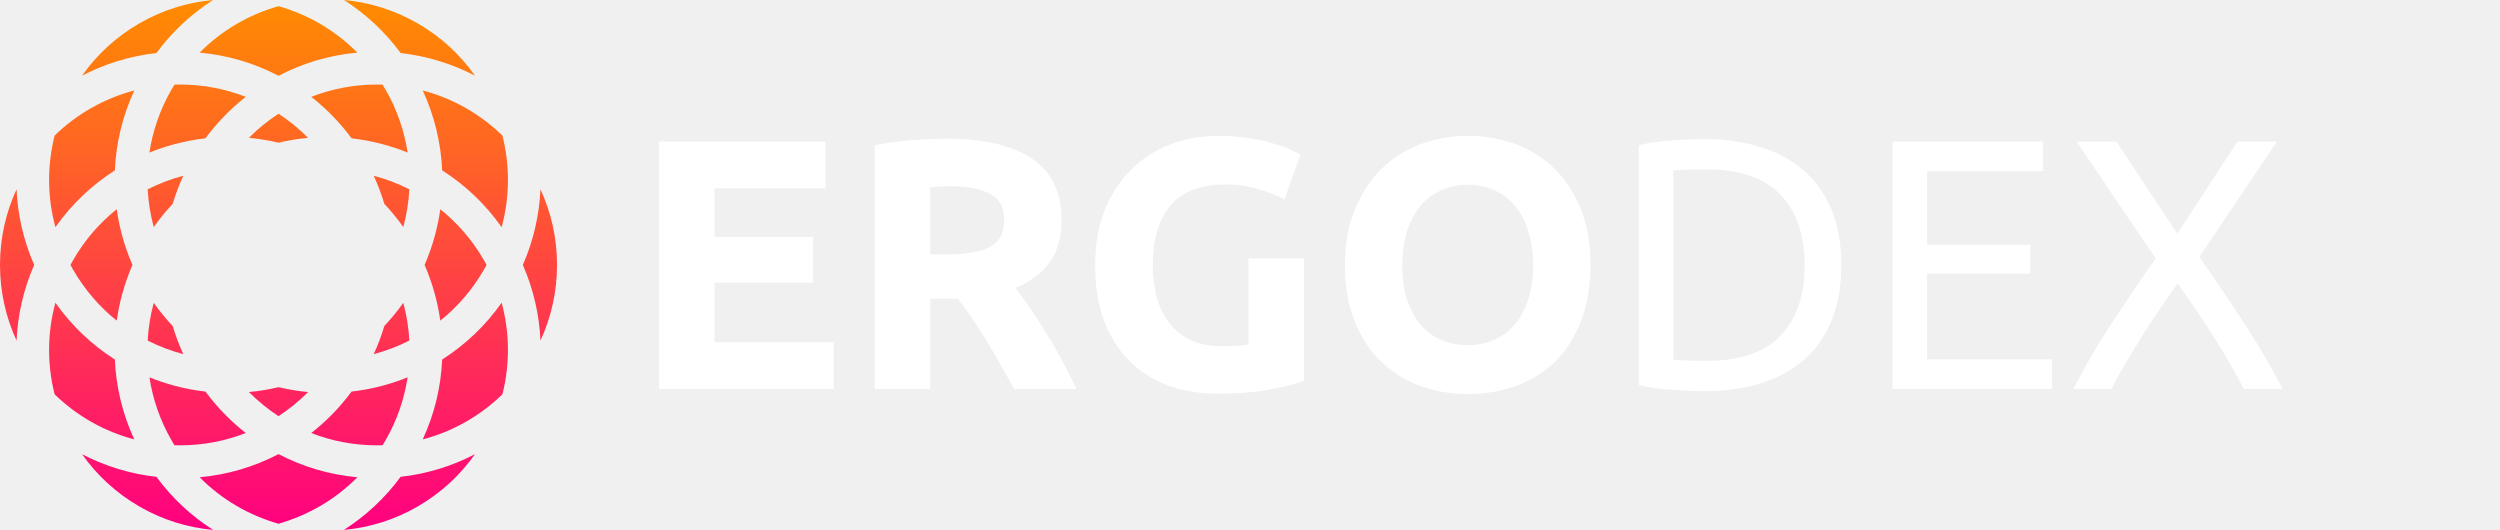
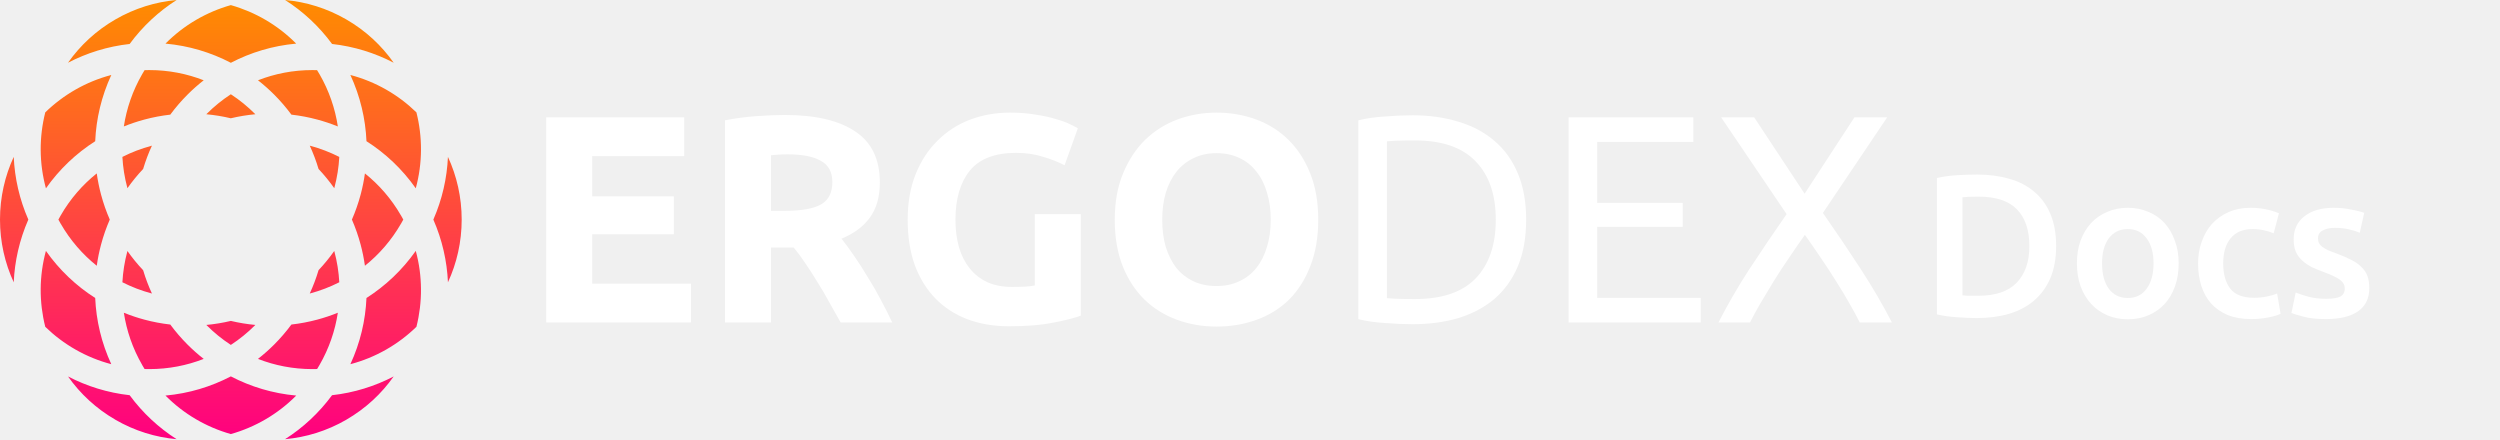
- <svg xmlns="http://www.w3.org/2000/svg" width="368" height="78" viewBox="0 0 368 78" fill="none">
-   <path d="M97 57.264V20.841H121.512V27.726H105.171V34.874H119.678V41.602H105.171V50.379H122.716V57.264H97Z" fill="#fff" />
-   <path d="M139.395 20.421C144.842 20.421 149.014 21.402 151.913 23.364C154.811 25.291 156.26 28.304 156.26 32.404C156.26 34.962 155.666 37.047 154.479 38.658C153.327 40.235 151.651 41.479 149.451 42.39C150.184 43.301 150.952 44.352 151.755 45.544C152.559 46.7 153.344 47.926 154.112 49.223C154.915 50.484 155.684 51.816 156.417 53.217C157.15 54.584 157.831 55.933 158.459 57.264H149.294C148.63 56.073 147.949 54.864 147.251 53.638C146.588 52.411 145.889 51.22 145.156 50.064C144.458 48.907 143.759 47.821 143.061 46.805C142.363 45.754 141.664 44.808 140.966 43.967H136.933V57.264H128.763V21.366C130.543 21.016 132.377 20.771 134.262 20.631C136.183 20.491 137.893 20.421 139.395 20.421ZM139.866 27.411C139.273 27.411 138.731 27.428 138.243 27.463C137.789 27.498 137.352 27.533 136.933 27.569V37.45H139.238C142.31 37.45 144.51 37.064 145.837 36.293C147.164 35.522 147.827 34.208 147.827 32.351C147.827 30.564 147.146 29.303 145.785 28.567C144.458 27.796 142.485 27.411 139.866 27.411Z" fill="#fff" />
-   <path d="M180.479 27.148C176.673 27.148 173.914 28.217 172.203 30.354C170.527 32.456 169.689 35.347 169.689 39.026C169.689 40.813 169.899 42.443 170.318 43.914C170.737 45.351 171.365 46.595 172.203 47.646C173.041 48.697 174.089 49.52 175.346 50.116C176.603 50.677 178.069 50.957 179.745 50.957C180.653 50.957 181.421 50.94 182.05 50.905C182.713 50.87 183.29 50.799 183.778 50.694V38.028H191.949V56.055C190.971 56.441 189.4 56.844 187.235 57.264C185.07 57.72 182.399 57.947 179.222 57.947C176.498 57.947 174.019 57.527 171.784 56.686C169.585 55.845 167.699 54.619 166.128 53.007C164.557 51.395 163.335 49.415 162.462 47.068C161.624 44.72 161.205 42.04 161.205 39.026C161.205 35.978 161.676 33.28 162.619 30.932C163.562 28.585 164.853 26.605 166.495 24.993C168.136 23.346 170.056 22.102 172.256 21.261C174.491 20.421 176.865 20 179.379 20C181.09 20 182.626 20.123 183.988 20.368C185.385 20.578 186.572 20.841 187.549 21.156C188.562 21.437 189.383 21.734 190.011 22.05C190.674 22.365 191.146 22.61 191.425 22.786L189.068 29.355C187.951 28.76 186.659 28.252 185.192 27.831C183.761 27.376 182.19 27.148 180.479 27.148Z" fill="#fff" />
-   <path d="M206.412 39.026C206.412 40.813 206.622 42.425 207.041 43.862C207.495 45.298 208.123 46.542 208.926 47.593C209.764 48.609 210.777 49.398 211.964 49.959C213.151 50.519 214.513 50.8 216.049 50.8C217.551 50.8 218.895 50.519 220.082 49.959C221.304 49.398 222.317 48.609 223.12 47.593C223.958 46.542 224.586 45.298 225.005 43.862C225.459 42.425 225.686 40.813 225.686 39.026C225.686 37.239 225.459 35.627 225.005 34.191C224.586 32.719 223.958 31.475 223.12 30.459C222.317 29.408 221.304 28.602 220.082 28.041C218.895 27.481 217.551 27.201 216.049 27.201C214.513 27.201 213.151 27.498 211.964 28.094C210.777 28.655 209.764 29.461 208.926 30.512C208.123 31.528 207.495 32.772 207.041 34.243C206.622 35.68 206.412 37.274 206.412 39.026ZM234.119 39.026C234.119 42.145 233.647 44.895 232.705 47.278C231.797 49.626 230.54 51.605 228.934 53.217C227.327 54.794 225.407 55.985 223.172 56.791C220.973 57.597 218.598 58 216.049 58C213.57 58 211.231 57.597 209.031 56.791C206.831 55.985 204.911 54.794 203.27 53.217C201.629 51.605 200.337 49.626 199.394 47.278C198.451 44.895 197.98 42.145 197.98 39.026C197.98 35.908 198.469 33.175 199.446 30.827C200.424 28.444 201.733 26.447 203.374 24.835C205.05 23.224 206.971 22.015 209.136 21.209C211.336 20.403 213.64 20 216.049 20C218.528 20 220.868 20.403 223.068 21.209C225.267 22.015 227.188 23.224 228.829 24.835C230.47 26.447 231.762 28.444 232.705 30.827C233.647 33.175 234.119 35.908 234.119 39.026Z" fill="#fff" />
-   <path d="M271.045 39.026C271.045 42.18 270.556 44.93 269.579 47.278C268.601 49.591 267.222 51.518 265.441 53.059C263.66 54.566 261.53 55.705 259.051 56.476C256.572 57.212 253.849 57.58 250.881 57.58C249.414 57.58 247.791 57.51 246.01 57.369C244.264 57.264 242.675 57.036 241.244 56.686V21.366C242.675 21.016 244.264 20.788 246.01 20.683C247.791 20.543 249.414 20.473 250.881 20.473C253.849 20.473 256.572 20.858 259.051 21.629C261.53 22.365 263.66 23.504 265.441 25.046C267.222 26.552 268.601 28.48 269.579 30.827C270.556 33.14 271.045 35.873 271.045 39.026ZM251.3 53.112C256.118 53.112 259.715 51.886 262.089 49.433C264.463 46.945 265.651 43.476 265.651 39.026C265.651 34.576 264.463 31.125 262.089 28.672C259.715 26.184 256.118 24.941 251.3 24.941C249.868 24.941 248.751 24.958 247.948 24.993C247.18 25.028 246.638 25.063 246.324 25.098V52.954C246.638 52.989 247.18 53.024 247.948 53.059C248.751 53.094 249.868 53.112 251.3 53.112Z" fill="#fff" />
-   <path d="M278.582 57.264V20.841H300.736V25.203H283.662V36.03H298.851V40.288H283.662V52.902H302.046V57.264H278.582Z" fill="#fff" />
-   <path d="M330.291 57.264C329.767 56.213 329.139 55.057 328.406 53.795C327.672 52.499 326.869 51.167 325.996 49.801C325.123 48.399 324.216 47.015 323.273 45.649C322.33 44.247 321.422 42.933 320.549 41.707C319.676 42.933 318.769 44.247 317.826 45.649C316.883 47.015 315.975 48.399 315.102 49.801C314.264 51.167 313.461 52.499 312.693 53.795C311.96 55.057 311.331 56.213 310.807 57.264H305.203C306.775 54.181 308.59 51.045 310.65 47.856C312.745 44.668 314.963 41.391 317.302 38.028L305.675 20.841H311.541L320.497 34.401L329.348 20.841H335.162L323.744 37.817C326.119 41.216 328.353 44.527 330.448 47.751C332.543 50.975 334.394 54.146 336 57.264H330.291Z" fill="#fff" />
-   <path d="M23.023 70.188C19.113 69.752 15.42 68.597 12.079 66.857C14.227 69.91 17.056 72.556 20.499 74.545L20.496 74.549C23.941 76.539 27.648 77.666 31.368 77.999C28.197 75.976 25.354 73.356 23.023 70.188ZM55.468 12.446C52.063 12.446 48.808 13.088 45.817 14.258C46.829 15.049 47.79 15.9 48.697 16.808C49.801 17.913 50.823 19.101 51.754 20.36C53.305 20.537 54.84 20.828 56.345 21.232C57.587 21.565 58.808 21.974 60.001 22.457C59.519 19.276 58.449 16.131 56.747 13.177L56.743 13.18C56.602 12.936 56.458 12.697 56.312 12.459C56.031 12.451 55.75 12.446 55.468 12.446ZM40.998 16.74C39.449 17.751 38.012 18.919 36.709 20.223L36.642 20.291C38.098 20.425 39.551 20.662 40.993 21.006C42.437 20.662 43.894 20.424 45.352 20.29L45.285 20.223C43.983 18.919 42.546 17.751 40.998 16.74ZM33.298 16.808C34.204 15.9 35.166 15.049 36.178 14.258C33.187 13.088 29.932 12.446 26.527 12.446C26.243 12.446 25.96 12.451 25.677 12.46C25.533 12.694 25.391 12.93 25.253 13.17C23.548 16.125 22.476 19.273 21.994 22.457C23.188 21.974 24.409 21.564 25.65 21.232C27.155 20.828 28.69 20.537 30.242 20.36C31.172 19.101 32.194 17.913 33.298 16.808ZM40.998 11.152C44.525 9.311 48.446 8.122 52.6 7.745C49.339 4.453 45.321 2.133 40.996 0.907C36.668 2.134 32.649 4.454 29.389 7.745C33.546 8.122 37.468 9.31 40.998 11.152ZM25.42 30.011C25.845 28.585 26.369 27.202 26.983 25.869L26.894 25.892C25.115 26.37 23.385 27.031 21.736 27.867C21.837 29.717 22.13 31.549 22.607 33.331L22.632 33.422C23.474 32.228 24.404 31.088 25.42 30.011ZM36.644 57.708L36.71 57.775C38.012 59.078 39.449 60.246 40.998 61.257C42.546 60.246 43.984 59.078 45.285 57.775L45.352 57.708C43.895 57.573 42.441 57.337 40.998 56.993C39.556 57.337 38.1 57.574 36.644 57.708ZM33.298 61.19C32.194 60.085 31.173 58.898 30.243 57.639C28.691 57.463 27.156 57.171 25.651 56.768C24.41 56.435 23.189 56.025 21.997 55.543C22.479 58.723 23.55 61.868 25.253 64.82L25.258 64.838C25.394 65.074 25.534 65.307 25.677 65.538C25.959 65.546 26.243 65.552 26.527 65.552C29.932 65.552 33.187 64.91 36.178 63.74C35.166 62.948 34.204 62.097 33.298 61.19ZM26.984 52.13C26.37 50.798 25.846 49.415 25.421 47.991C24.405 46.913 23.474 45.772 22.632 44.578L22.607 44.669C22.13 46.45 21.837 48.282 21.737 50.131C23.386 50.968 25.116 51.63 26.895 52.107L26.984 52.13ZM45.817 63.74C48.808 64.91 52.063 65.552 55.468 65.552C55.752 65.552 56.035 65.547 56.318 65.538C56.463 65.305 56.604 65.068 56.742 64.829L56.742 64.829C58.446 61.873 59.518 58.725 60 55.542C58.807 56.025 57.586 56.434 56.344 56.767C54.839 57.171 53.304 57.462 51.752 57.638C50.822 58.898 49.8 60.085 48.697 61.19C47.79 62.097 46.829 62.948 45.817 63.74ZM52.607 70.253C49.346 73.545 45.326 75.865 40.996 77.092C36.668 75.865 32.648 73.544 29.387 70.253C33.545 69.876 37.468 68.687 40.997 66.846C44.527 68.687 48.45 69.876 52.607 70.253ZM62.226 64.682C66.71 63.502 70.731 61.178 73.957 58.039C75.057 53.674 75.058 49.029 73.84 44.557C71.435 47.974 68.444 50.782 65.085 52.922C64.913 56.898 63.979 60.891 62.226 64.682ZM69.917 66.857C66.576 68.597 62.883 69.752 58.972 70.188C56.64 73.356 53.797 75.976 50.626 78C54.346 77.667 58.054 76.539 61.499 74.55L61.497 74.546C64.939 72.556 67.768 69.91 69.917 66.857ZM79.555 50.137C81.121 46.749 81.995 42.976 81.995 38.999C81.995 35.021 81.12 31.247 79.554 27.86C79.388 31.62 78.541 35.395 76.964 38.999C78.541 42.603 79.388 46.376 79.555 50.137ZM73.956 19.957C70.73 16.819 66.71 14.495 62.226 13.316C63.979 17.107 64.913 21.1 65.086 25.078C68.445 27.217 71.435 30.024 73.84 33.441C75.058 28.968 75.057 24.323 73.956 19.957ZM58.978 7.81C56.647 4.643 53.804 2.024 50.631 0C54.352 0.334 58.06 1.462 61.505 3.453C64.945 5.441 67.772 8.087 69.919 11.142C66.579 9.402 62.887 8.247 58.978 7.81ZM17.951 34.576C17.618 33.334 17.362 32.071 17.183 30.796C14.671 32.804 12.485 35.305 10.782 38.257C10.64 38.503 10.503 38.751 10.37 38.999C10.502 39.246 10.638 39.491 10.779 39.735L10.783 39.733C12.487 42.687 14.673 45.19 17.184 47.199C17.363 45.925 17.619 44.664 17.951 43.423C18.355 41.914 18.871 40.435 19.496 39C18.871 37.565 18.354 36.085 17.951 34.576ZM16.909 25.08C13.552 27.22 10.562 30.028 8.157 33.447C6.937 28.972 6.938 24.325 8.04 19.956C11.265 16.819 15.285 14.495 19.769 13.316C18.015 17.108 17.081 21.102 16.909 25.08ZM55.011 52.13L55.1 52.106C56.88 51.63 58.609 50.967 60.258 50.13C60.158 48.281 59.865 46.45 59.388 44.668L59.363 44.575C58.521 45.767 57.592 46.906 56.576 47.982C56.151 49.41 55.626 50.795 55.011 52.13ZM64.811 47.199C64.632 45.925 64.376 44.663 64.044 43.423C63.64 41.913 63.124 40.435 62.5 39C63.124 37.564 63.641 36.086 64.045 34.577C64.377 33.336 64.633 32.075 64.811 30.801C67.323 32.81 69.509 35.312 71.213 38.267L71.217 38.264C71.357 38.508 71.493 38.753 71.625 38.999C71.493 39.245 71.357 39.491 71.217 39.735L71.212 39.732C69.508 42.687 67.322 45.19 64.811 47.199ZM23.023 7.81C19.113 8.245 15.419 9.401 12.077 11.141C14.224 8.087 17.05 5.442 20.49 3.454C23.936 1.463 27.645 0.334 31.367 0.001C28.197 2.024 25.355 4.643 23.023 7.81ZM16.908 52.921C17.08 56.898 18.013 60.89 19.764 64.68C15.281 63.501 11.262 61.177 8.038 58.04C6.938 53.674 6.937 49.03 8.155 44.558C10.559 47.975 13.55 50.782 16.908 52.921ZM59.364 33.422L59.389 33.331C59.866 31.549 60.158 29.718 60.259 27.869C58.61 27.032 56.88 26.37 55.101 25.893L55.012 25.869C55.626 27.201 56.15 28.584 56.575 30.009C57.591 31.087 58.521 32.228 59.364 33.422ZM5.031 38.999C3.454 35.395 2.607 31.62 2.44 27.859C0.874 31.247 0 35.02 0 38.999C0 42.976 0.874 46.75 2.44 50.137C2.607 46.377 3.454 42.603 5.031 38.999Z" fill="url(#paint0_linear)" />
+ <svg xmlns="http://www.w3.org/2000/svg" width="444" height="78" viewBox="0 0 444 78" fill="none">
+   <path d="M23.023 70.188C19.113 69.752 15.42 68.597 12.079 66.857C14.227 69.91 17.056 72.556 20.499 74.545L20.496 74.549C23.941 76.539 27.648 77.666 31.368 77.999C28.197 75.976 25.354 73.356 23.023 70.188ZM55.468 12.446C52.063 12.446 48.808 13.088 45.817 14.258C46.829 15.049 47.79 15.9 48.697 16.808C49.801 17.913 50.823 19.101 51.754 20.36C53.305 20.537 54.84 20.828 56.345 21.232C57.587 21.565 58.808 21.974 60.001 22.457C59.519 19.276 58.449 16.131 56.747 13.177L56.743 13.18C56.602 12.936 56.458 12.697 56.312 12.459C56.031 12.451 55.75 12.446 55.468 12.446ZM40.998 16.74C39.449 17.751 38.012 18.919 36.709 20.223L36.642 20.291C38.098 20.425 39.551 20.662 40.993 21.006C42.437 20.662 43.894 20.424 45.352 20.29L45.285 20.223C43.983 18.919 42.546 17.751 40.998 16.74ZM33.298 16.808C34.204 15.9 35.166 15.049 36.178 14.258C33.187 13.088 29.932 12.446 26.527 12.446C26.243 12.446 25.96 12.451 25.677 12.46C25.533 12.694 25.391 12.93 25.253 13.17C23.548 16.125 22.476 19.273 21.994 22.457C23.188 21.974 24.409 21.564 25.65 21.232C27.155 20.828 28.69 20.537 30.242 20.36C31.172 19.101 32.194 17.913 33.298 16.808ZM40.998 11.152C44.525 9.311 48.446 8.122 52.6 7.745C49.339 4.453 45.321 2.133 40.996 0.907C36.668 2.134 32.649 4.454 29.389 7.745C33.546 8.122 37.468 9.31 40.998 11.152ZM25.42 30.011C25.845 28.585 26.369 27.202 26.983 25.869L26.894 25.892C25.115 26.37 23.385 27.031 21.736 27.867C21.837 29.717 22.13 31.549 22.607 33.331L22.632 33.422C23.474 32.228 24.404 31.088 25.42 30.011ZM36.644 57.708L36.71 57.775C38.012 59.078 39.449 60.246 40.998 61.257C42.546 60.246 43.984 59.078 45.285 57.775L45.352 57.708C43.895 57.573 42.441 57.337 40.998 56.993C39.556 57.337 38.1 57.574 36.644 57.708ZM33.298 61.19C32.194 60.085 31.173 58.898 30.243 57.639C28.691 57.463 27.156 57.171 25.651 56.768C24.41 56.435 23.189 56.025 21.997 55.543C22.479 58.723 23.55 61.868 25.253 64.82L25.258 64.838C25.394 65.074 25.534 65.307 25.677 65.538C25.959 65.546 26.243 65.552 26.527 65.552C29.932 65.552 33.187 64.91 36.178 63.74C35.166 62.948 34.204 62.097 33.298 61.19ZM26.984 52.13C26.37 50.798 25.846 49.415 25.421 47.991C24.405 46.913 23.474 45.772 22.632 44.578L22.607 44.669C22.13 46.45 21.837 48.282 21.737 50.131C23.386 50.968 25.116 51.63 26.895 52.107L26.984 52.13ZM45.817 63.74C48.808 64.91 52.063 65.552 55.468 65.552C55.752 65.552 56.035 65.547 56.318 65.538C56.463 65.305 56.604 65.068 56.742 64.829L56.742 64.829C58.446 61.873 59.518 58.725 60 55.542C58.807 56.025 57.586 56.434 56.344 56.767C54.839 57.171 53.304 57.462 51.752 57.638C50.822 58.898 49.8 60.085 48.697 61.19C47.79 62.097 46.829 62.948 45.817 63.74ZM52.607 70.253C49.346 73.545 45.326 75.865 40.996 77.092C36.668 75.865 32.648 73.544 29.387 70.253C33.545 69.876 37.468 68.687 40.997 66.846C44.527 68.687 48.45 69.876 52.607 70.253ZM62.226 64.682C66.71 63.502 70.731 61.178 73.957 58.039C75.057 53.674 75.058 49.029 73.84 44.557C71.435 47.974 68.444 50.782 65.085 52.922C64.913 56.898 63.979 60.891 62.226 64.682ZM69.917 66.857C66.576 68.597 62.883 69.752 58.972 70.188C56.64 73.356 53.797 75.976 50.626 78C54.346 77.667 58.054 76.539 61.499 74.55L61.497 74.546C64.939 72.556 67.768 69.91 69.917 66.857ZM79.555 50.137C81.121 46.749 81.995 42.976 81.995 38.999C81.995 35.021 81.12 31.247 79.554 27.86C79.388 31.62 78.541 35.395 76.964 38.999C78.541 42.603 79.388 46.376 79.555 50.137ZM73.956 19.957C70.73 16.819 66.71 14.495 62.226 13.316C63.979 17.107 64.913 21.1 65.086 25.078C68.445 27.217 71.435 30.024 73.84 33.441C75.058 28.968 75.057 24.323 73.956 19.957ZM58.978 7.81C56.647 4.643 53.804 2.024 50.631 0C54.352 0.334 58.06 1.462 61.505 3.453C64.945 5.441 67.772 8.087 69.919 11.142C66.579 9.402 62.887 8.247 58.978 7.81ZM17.951 34.576C17.618 33.334 17.362 32.071 17.183 30.796C14.671 32.804 12.485 35.305 10.782 38.257C10.64 38.503 10.503 38.751 10.37 38.999C10.502 39.246 10.638 39.491 10.779 39.735L10.783 39.733C12.487 42.687 14.673 45.19 17.184 47.199C17.363 45.925 17.619 44.664 17.951 43.423C18.355 41.914 18.871 40.435 19.496 39C18.871 37.565 18.354 36.085 17.951 34.576ZM16.909 25.08C13.552 27.22 10.562 30.028 8.157 33.447C6.937 28.972 6.938 24.325 8.04 19.956C11.265 16.819 15.285 14.495 19.769 13.316C18.015 17.108 17.081 21.102 16.909 25.08ZM55.011 52.13L55.1 52.106C56.88 51.63 58.609 50.967 60.258 50.13C60.158 48.281 59.865 46.45 59.388 44.668L59.363 44.575C58.521 45.767 57.592 46.906 56.576 47.982C56.151 49.41 55.626 50.795 55.011 52.13ZM64.811 47.199C64.632 45.925 64.376 44.663 64.044 43.423C63.64 41.913 63.124 40.435 62.5 39C63.124 37.564 63.641 36.086 64.045 34.577C64.377 33.336 64.633 32.075 64.811 30.801C67.323 32.81 69.509 35.312 71.213 38.267L71.217 38.264C71.357 38.508 71.493 38.753 71.625 38.999C71.493 39.245 71.357 39.491 71.217 39.735L71.212 39.732C69.508 42.687 67.322 45.19 64.811 47.199ZM23.023 7.81C19.113 8.245 15.419 9.401 12.077 11.141C14.224 8.087 17.05 5.442 20.49 3.454C23.936 1.463 27.645 0.334 31.367 0.001C28.197 2.024 25.355 4.643 23.023 7.81ZM16.908 52.921C17.08 56.898 18.013 60.89 19.764 64.68C15.281 63.501 11.262 61.177 8.038 58.04C6.938 53.674 6.937 49.03 8.155 44.558C10.559 47.975 13.55 50.782 16.908 52.921ZM59.364 33.422L59.389 33.331C59.866 31.549 60.158 29.718 60.259 27.869C58.61 27.032 56.88 26.37 55.101 25.893L55.012 25.869C55.626 27.201 56.15 28.584 56.575 30.009C57.591 31.087 58.521 32.228 59.364 33.422ZM5.031 38.999C3.454 35.395 2.607 31.62 2.44 27.859C0.874 31.247 0 35.02 0 38.999C0 42.976 0.874 46.75 2.44 50.137C2.607 46.377 3.454 42.603 5.031 38.999Z" fill="url(#paint0_linear_1_72)" />
+   <path d="M97 57.264V20.841H121.512V27.726H105.171V34.874H119.678V41.602H105.171V50.379H122.716V57.264H97Z" fill="white" />
+   <path d="M139.395 20.42C144.842 20.42 149.014 21.401 151.913 23.364C154.811 25.291 156.26 28.304 156.26 32.404C156.26 34.962 155.666 37.047 154.479 38.658C153.327 40.235 151.651 41.479 149.451 42.39C150.184 43.301 150.952 44.352 151.755 45.544C152.559 46.7 153.344 47.926 154.112 49.223C154.915 50.484 155.684 51.816 156.417 53.217C157.15 54.584 157.831 55.933 158.459 57.264H149.294C148.63 56.073 147.949 54.864 147.251 53.638C146.588 52.411 145.889 51.22 145.156 50.063C144.458 48.907 143.759 47.821 143.061 46.805C142.363 45.754 141.664 44.808 140.966 43.967H136.933V57.264H128.763V21.366C130.543 21.016 132.377 20.771 134.262 20.631C136.183 20.49 137.893 20.42 139.395 20.42ZM139.866 27.411C139.273 27.411 138.731 27.428 138.243 27.463C137.789 27.498 137.352 27.533 136.933 27.568V37.449H139.238C142.31 37.449 144.51 37.064 145.837 36.293C147.164 35.522 147.827 34.208 147.827 32.351C147.827 30.564 147.146 29.303 145.785 28.567C144.458 27.796 142.485 27.411 139.866 27.411Z" fill="white" />
+   <path d="M180.479 27.148C176.673 27.148 173.914 28.217 172.203 30.354C170.527 32.456 169.689 35.347 169.689 39.026C169.689 40.813 169.899 42.443 170.318 43.914C170.737 45.351 171.365 46.595 172.203 47.646C173.041 48.697 174.089 49.52 175.346 50.116C176.603 50.677 178.069 50.957 179.745 50.957C180.653 50.957 181.421 50.94 182.05 50.905C182.713 50.87 183.29 50.799 183.778 50.694V38.028H191.949V56.055C190.971 56.441 189.4 56.844 187.235 57.264C185.07 57.72 182.399 57.947 179.222 57.947C176.498 57.947 174.019 57.527 171.784 56.686C169.585 55.845 167.699 54.619 166.128 53.007C164.557 51.395 163.335 49.415 162.462 47.068C161.624 44.72 161.205 42.04 161.205 39.026C161.205 35.978 161.676 33.28 162.619 30.932C163.562 28.585 164.853 26.605 166.495 24.993C168.136 23.346 170.056 22.102 172.256 21.261C174.491 20.421 176.865 20 179.379 20C181.09 20 182.626 20.123 183.988 20.368C185.385 20.578 186.572 20.841 187.549 21.156C188.562 21.437 189.383 21.734 190.011 22.05C190.674 22.365 191.146 22.61 191.425 22.786L189.068 29.355C187.951 28.76 186.659 28.252 185.192 27.831C183.761 27.376 182.19 27.148 180.479 27.148Z" fill="white" />
+   <path d="M206.412 39.026C206.412 40.813 206.622 42.425 207.041 43.862C207.495 45.298 208.123 46.542 208.926 47.593C209.764 48.609 210.777 49.398 211.964 49.959C213.151 50.519 214.513 50.8 216.049 50.8C217.551 50.8 218.895 50.519 220.082 49.959C221.304 49.398 222.317 48.609 223.12 47.593C223.958 46.542 224.586 45.298 225.005 43.862C225.459 42.425 225.686 40.813 225.686 39.026C225.686 37.239 225.459 35.627 225.005 34.191C224.586 32.719 223.958 31.475 223.12 30.459C222.317 29.408 221.304 28.602 220.082 28.041C218.895 27.481 217.551 27.201 216.049 27.201C214.513 27.201 213.151 27.498 211.964 28.094C210.777 28.655 209.764 29.461 208.926 30.512C208.123 31.528 207.495 32.772 207.041 34.243C206.622 35.68 206.412 37.274 206.412 39.026ZM234.119 39.026C234.119 42.145 233.647 44.895 232.705 47.278C231.797 49.626 230.54 51.605 228.934 53.217C227.327 54.794 225.407 55.985 223.172 56.791C220.973 57.597 218.598 58 216.049 58C213.57 58 211.231 57.597 209.031 56.791C206.831 55.985 204.911 54.794 203.27 53.217C201.629 51.605 200.337 49.626 199.394 47.278C198.451 44.895 197.98 42.145 197.98 39.026C197.98 35.908 198.469 33.175 199.446 30.827C200.424 28.444 201.733 26.447 203.374 24.835C205.05 23.224 206.971 22.015 209.136 21.209C211.336 20.403 213.64 20 216.049 20C218.528 20 220.868 20.403 223.068 21.209C225.267 22.015 227.188 23.224 228.829 24.835C230.47 26.447 231.762 28.444 232.705 30.827C233.647 33.175 234.119 35.908 234.119 39.026Z" fill="white" />
+   <path d="M271.045 39.026C271.045 42.18 270.556 44.93 269.579 47.278C268.601 49.591 267.222 51.518 265.441 53.059C263.66 54.566 261.53 55.705 259.051 56.476C256.572 57.212 253.849 57.58 250.881 57.58C249.414 57.58 247.791 57.51 246.01 57.369C244.264 57.264 242.675 57.036 241.244 56.686V21.366C242.675 21.016 244.264 20.788 246.01 20.683C247.791 20.543 249.414 20.473 250.881 20.473C253.849 20.473 256.572 20.858 259.051 21.629C261.53 22.365 263.66 23.504 265.441 25.046C267.222 26.552 268.601 28.48 269.579 30.827C270.556 33.14 271.045 35.873 271.045 39.026ZM251.3 53.112C256.118 53.112 259.715 51.886 262.089 49.433C264.463 46.945 265.651 43.476 265.651 39.026C265.651 34.576 264.463 31.125 262.089 28.672C259.715 26.184 256.118 24.941 251.3 24.941C249.868 24.941 248.751 24.958 247.948 24.993C247.18 25.028 246.638 25.063 246.324 25.098V52.954C246.638 52.989 247.18 53.024 247.948 53.059C248.751 53.094 249.868 53.112 251.3 53.112Z" fill="white" />
+   <path d="M278.582 57.264V20.841H300.736V25.203H283.662V36.03H298.851V40.288H283.662V52.902H302.046V57.264H278.582Z" fill="white" />
+   <path d="M330.291 57.264C329.767 56.213 329.139 55.057 328.406 53.795C327.672 52.499 326.869 51.167 325.996 49.801C325.123 48.399 324.216 47.015 323.273 45.649C322.33 44.247 321.422 42.933 320.549 41.707C319.676 42.933 318.769 44.247 317.826 45.649C316.883 47.015 315.975 48.399 315.102 49.801C314.264 51.167 313.461 52.499 312.693 53.795C311.96 55.057 311.331 56.213 310.807 57.264H305.203C306.775 54.181 308.59 51.045 310.65 47.856C312.745 44.667 314.963 41.391 317.302 38.028L305.675 20.841H311.541L320.497 34.401L329.348 20.841H335.162L323.744 37.817C326.119 41.216 328.353 44.527 330.448 47.751C332.543 50.974 334.394 54.146 336 57.264H330.291Z" fill="white" />
+   <path d="M348.536 52.456C348.8 52.48 349.148 52.504 349.58 52.528C350.012 52.528 350.6 52.528 351.344 52.528C354.392 52.528 356.66 51.76 358.148 50.224C359.66 48.664 360.416 46.492 360.416 43.708C360.416 40.876 359.684 38.704 358.22 37.192C356.756 35.68 354.488 34.924 351.416 34.924C350.072 34.924 349.112 34.96 348.536 35.032V52.456ZM365.168 43.708C365.168 45.868 364.832 47.752 364.16 49.36C363.488 50.944 362.528 52.276 361.28 53.356C360.056 54.412 358.568 55.204 356.816 55.732C355.088 56.236 353.168 56.488 351.056 56.488C350.048 56.488 348.908 56.44 347.636 56.344C346.364 56.272 345.152 56.104 344 55.84V31.612C345.152 31.348 346.376 31.18 347.672 31.108C348.968 31.036 350.12 31 351.128 31C353.216 31 355.124 31.252 356.852 31.756C358.58 32.236 360.056 33.004 361.28 34.06C362.528 35.092 363.488 36.412 364.16 38.02C364.832 39.604 365.168 41.5 365.168 43.708Z" fill="white" />
+   <path d="M386.933 46.768C386.933 48.256 386.717 49.612 386.285 50.836C385.853 52.06 385.241 53.104 384.449 53.968C383.657 54.832 382.697 55.504 381.569 55.984C380.465 56.464 379.241 56.704 377.897 56.704C376.553 56.704 375.329 56.464 374.225 55.984C373.121 55.504 372.173 54.832 371.381 53.968C370.589 53.104 369.965 52.06 369.509 50.836C369.077 49.612 368.861 48.256 368.861 46.768C368.861 45.28 369.077 43.936 369.509 42.736C369.965 41.512 370.589 40.468 371.381 39.604C372.197 38.74 373.157 38.08 374.261 37.624C375.365 37.144 376.577 36.904 377.897 36.904C379.217 36.904 380.429 37.144 381.533 37.624C382.661 38.08 383.621 38.74 384.413 39.604C385.205 40.468 385.817 41.512 386.249 42.736C386.705 43.936 386.933 45.28 386.933 46.768ZM382.469 46.768C382.469 44.896 382.061 43.42 381.245 42.34C380.453 41.236 379.337 40.684 377.897 40.684C376.457 40.684 375.329 41.236 374.513 42.34C373.721 43.42 373.325 44.896 373.325 46.768C373.325 48.664 373.721 50.164 374.513 51.268C375.329 52.372 376.457 52.924 377.897 52.924C379.337 52.924 380.453 52.372 381.245 51.268C382.061 50.164 382.469 48.664 382.469 46.768Z" fill="white" />
+   <path d="M390.377 46.804C390.377 45.412 390.593 44.116 391.025 42.916C391.457 41.692 392.069 40.636 392.861 39.748C393.677 38.86 394.661 38.164 395.813 37.66C396.965 37.156 398.261 36.904 399.701 36.904C401.477 36.904 403.157 37.228 404.741 37.876L403.805 41.44C403.301 41.224 402.725 41.044 402.077 40.9C401.453 40.756 400.781 40.684 400.061 40.684C398.357 40.684 397.061 41.224 396.173 42.304C395.285 43.36 394.841 44.86 394.841 46.804C394.841 48.676 395.261 50.164 396.101 51.268C396.941 52.348 398.357 52.888 400.349 52.888C401.093 52.888 401.825 52.816 402.545 52.672C403.265 52.528 403.889 52.348 404.417 52.132L405.029 55.732C404.549 55.972 403.817 56.188 402.833 56.38C401.873 56.572 400.877 56.668 399.845 56.668C398.237 56.668 396.833 56.428 395.633 55.948C394.457 55.444 393.473 54.76 392.681 53.896C391.913 53.008 391.337 51.964 390.953 50.764C390.569 49.54 390.377 48.22 390.377 46.804Z" fill="white" />
+   <path d="M413.117 53.068C414.269 53.068 415.109 52.936 415.637 52.672C416.165 52.384 416.429 51.904 416.429 51.232C416.429 50.608 416.141 50.092 415.565 49.684C415.013 49.276 414.089 48.832 412.793 48.352C412.001 48.064 411.269 47.764 410.597 47.452C409.949 47.116 409.385 46.732 408.905 46.3C408.425 45.868 408.041 45.352 407.753 44.752C407.489 44.128 407.357 43.372 407.357 42.484C407.357 40.756 407.993 39.4 409.265 38.416C410.537 37.408 412.265 36.904 414.449 36.904C415.553 36.904 416.609 37.012 417.617 37.228C418.625 37.42 419.381 37.612 419.885 37.804L419.093 41.332C418.613 41.116 418.001 40.924 417.257 40.756C416.513 40.564 415.649 40.468 414.665 40.468C413.777 40.468 413.057 40.624 412.505 40.936C411.953 41.224 411.677 41.68 411.677 42.304C411.677 42.616 411.725 42.892 411.821 43.132C411.941 43.372 412.133 43.6 412.397 43.816C412.661 44.008 413.009 44.212 413.441 44.428C413.873 44.62 414.401 44.824 415.025 45.04C416.057 45.424 416.933 45.808 417.653 46.192C418.373 46.552 418.961 46.972 419.417 47.452C419.897 47.908 420.245 48.436 420.461 49.036C420.677 49.636 420.785 50.356 420.785 51.196C420.785 52.996 420.113 54.364 418.769 55.3C417.449 56.212 415.553 56.668 413.081 56.668C411.425 56.668 410.093 56.524 409.085 56.236C408.077 55.972 407.369 55.756 406.961 55.588L407.717 51.952C408.365 52.216 409.133 52.468 410.021 52.708C410.933 52.948 411.965 53.068 413.117 53.068Z" fill="white" />
  <defs>
-     <linearGradient id="paint0_linear" x1="0" y1="0" x2="0" y2="78" gradientUnits="userSpaceOnUse">
+     <linearGradient id="paint0_linear_1_72" x1="0" y1="0" x2="0" y2="78" gradientUnits="userSpaceOnUse">
      <stop stop-color="#FF8C00" />
      <stop offset="0" stop-color="#FF8C00" />
      <stop offset="1" stop-color="#FF0080" />
    </linearGradient>
  </defs>
</svg>
